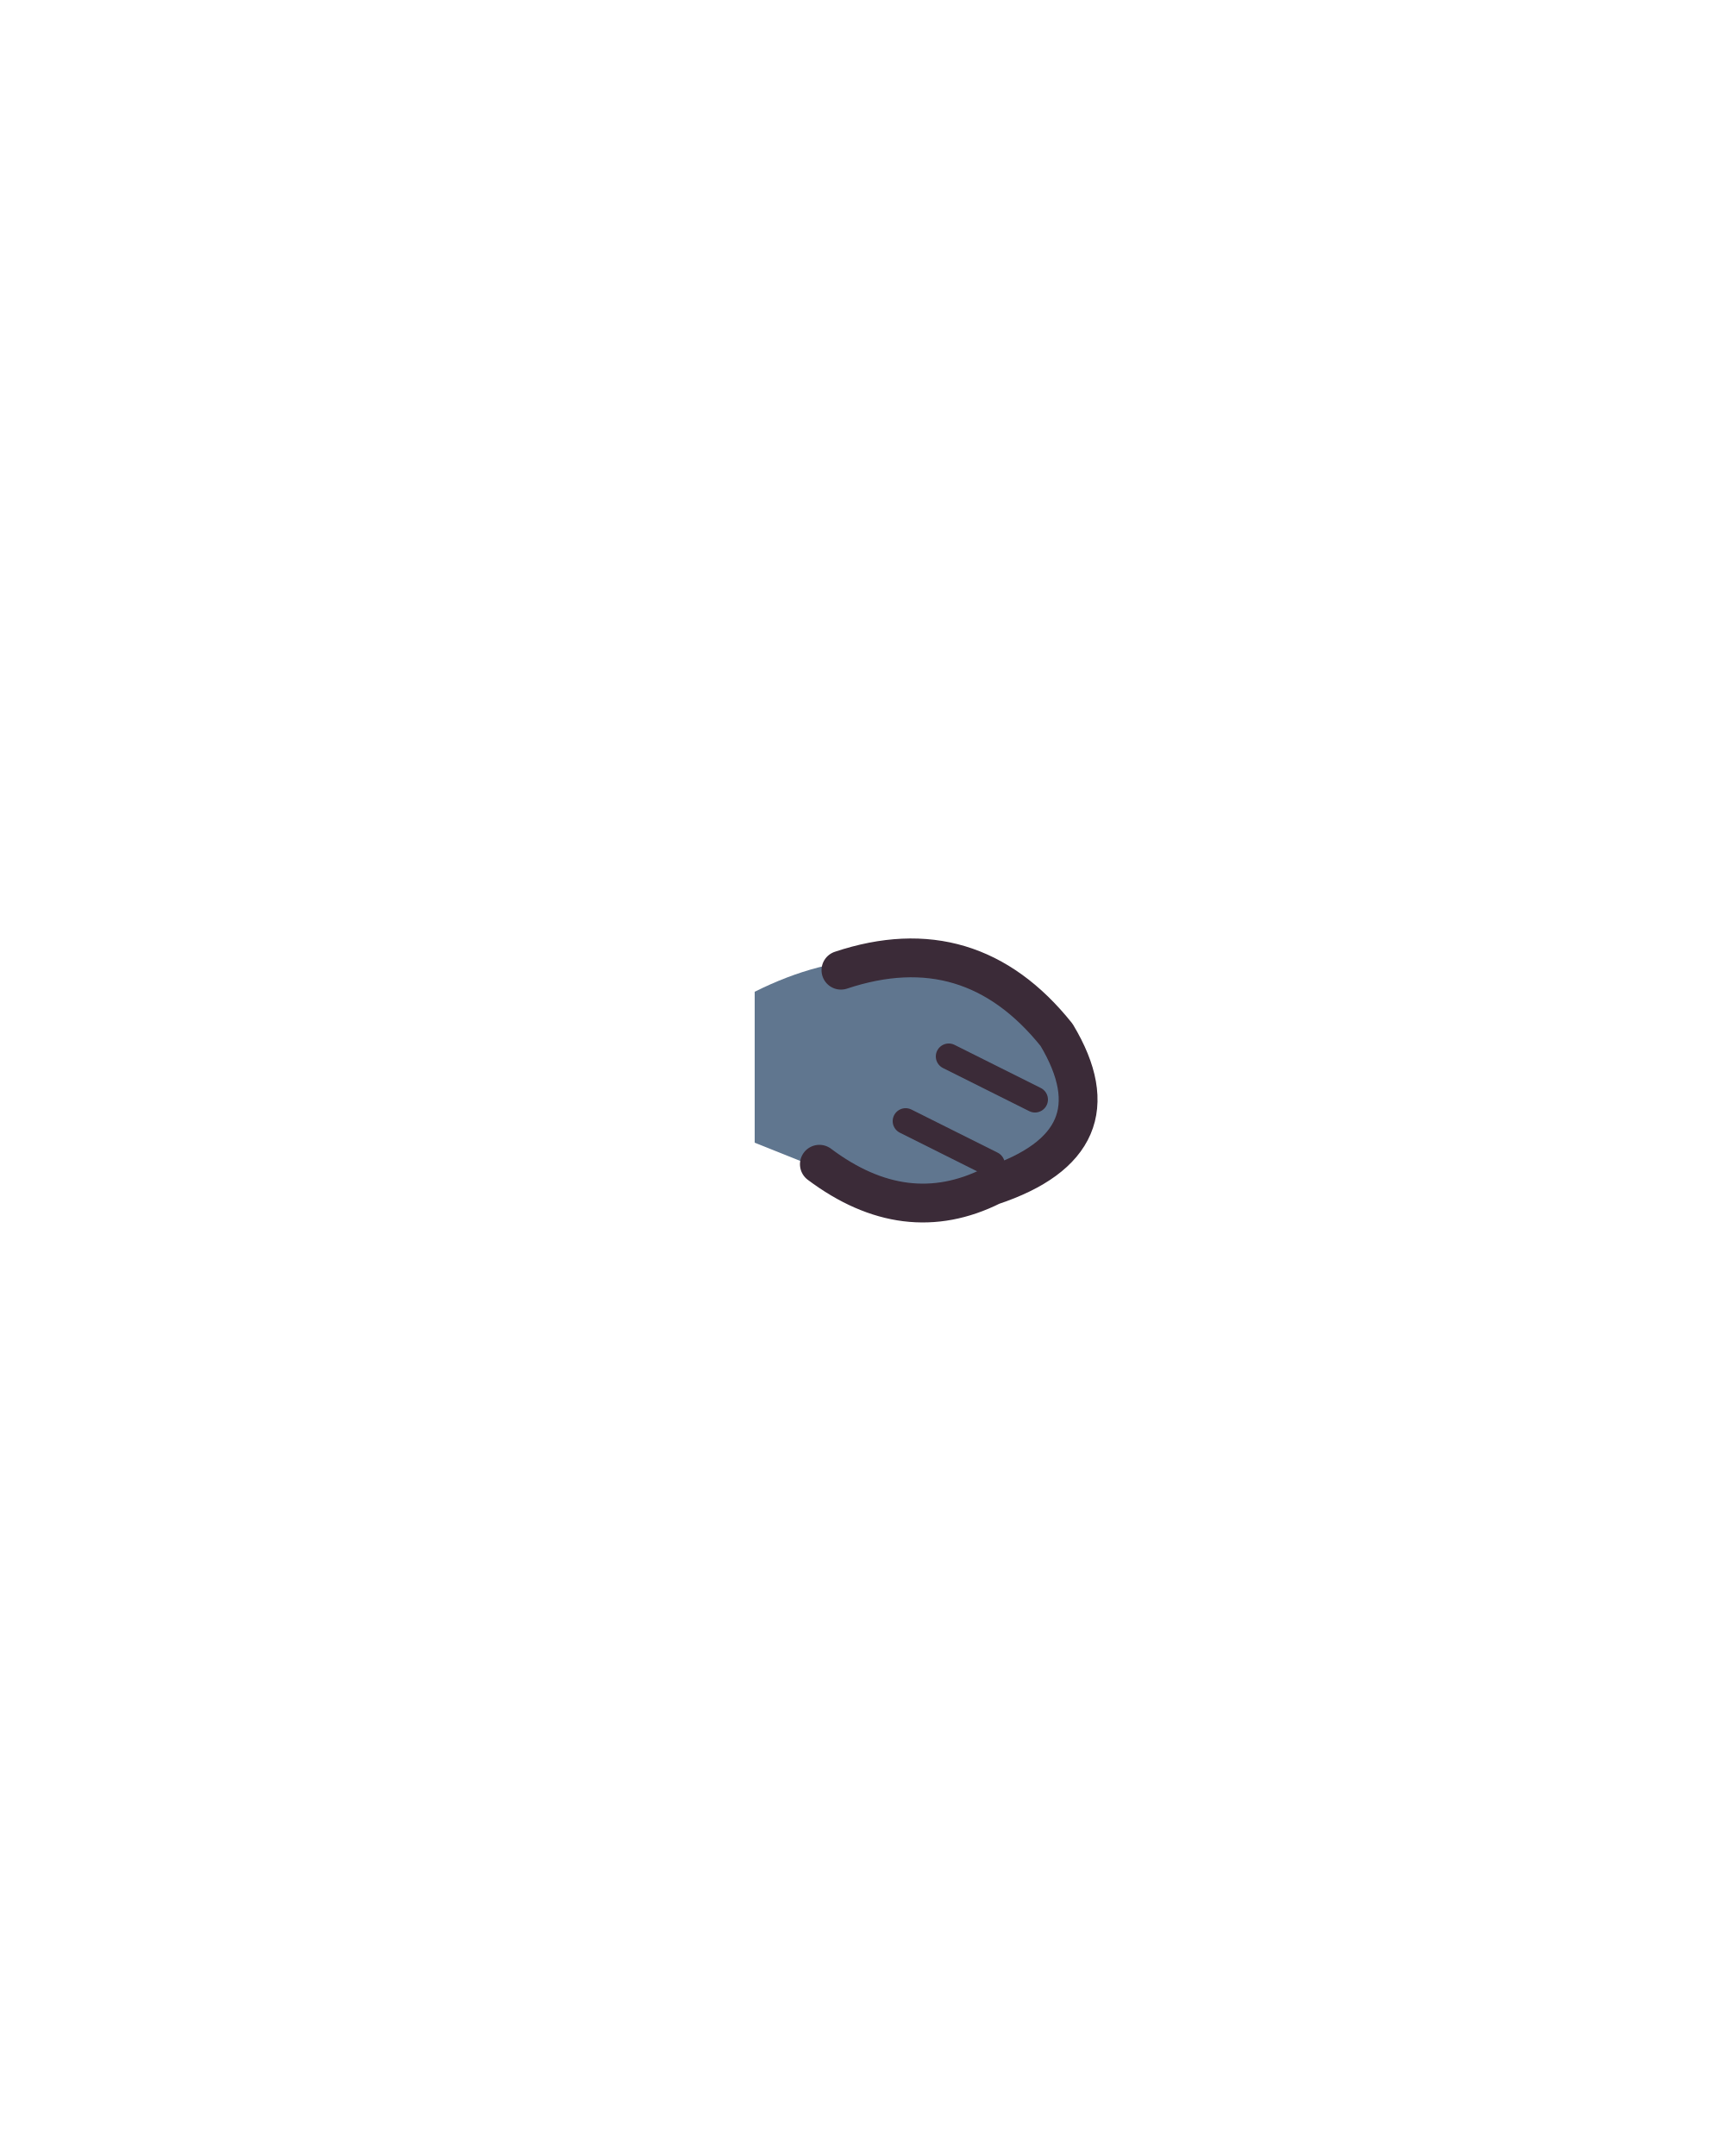
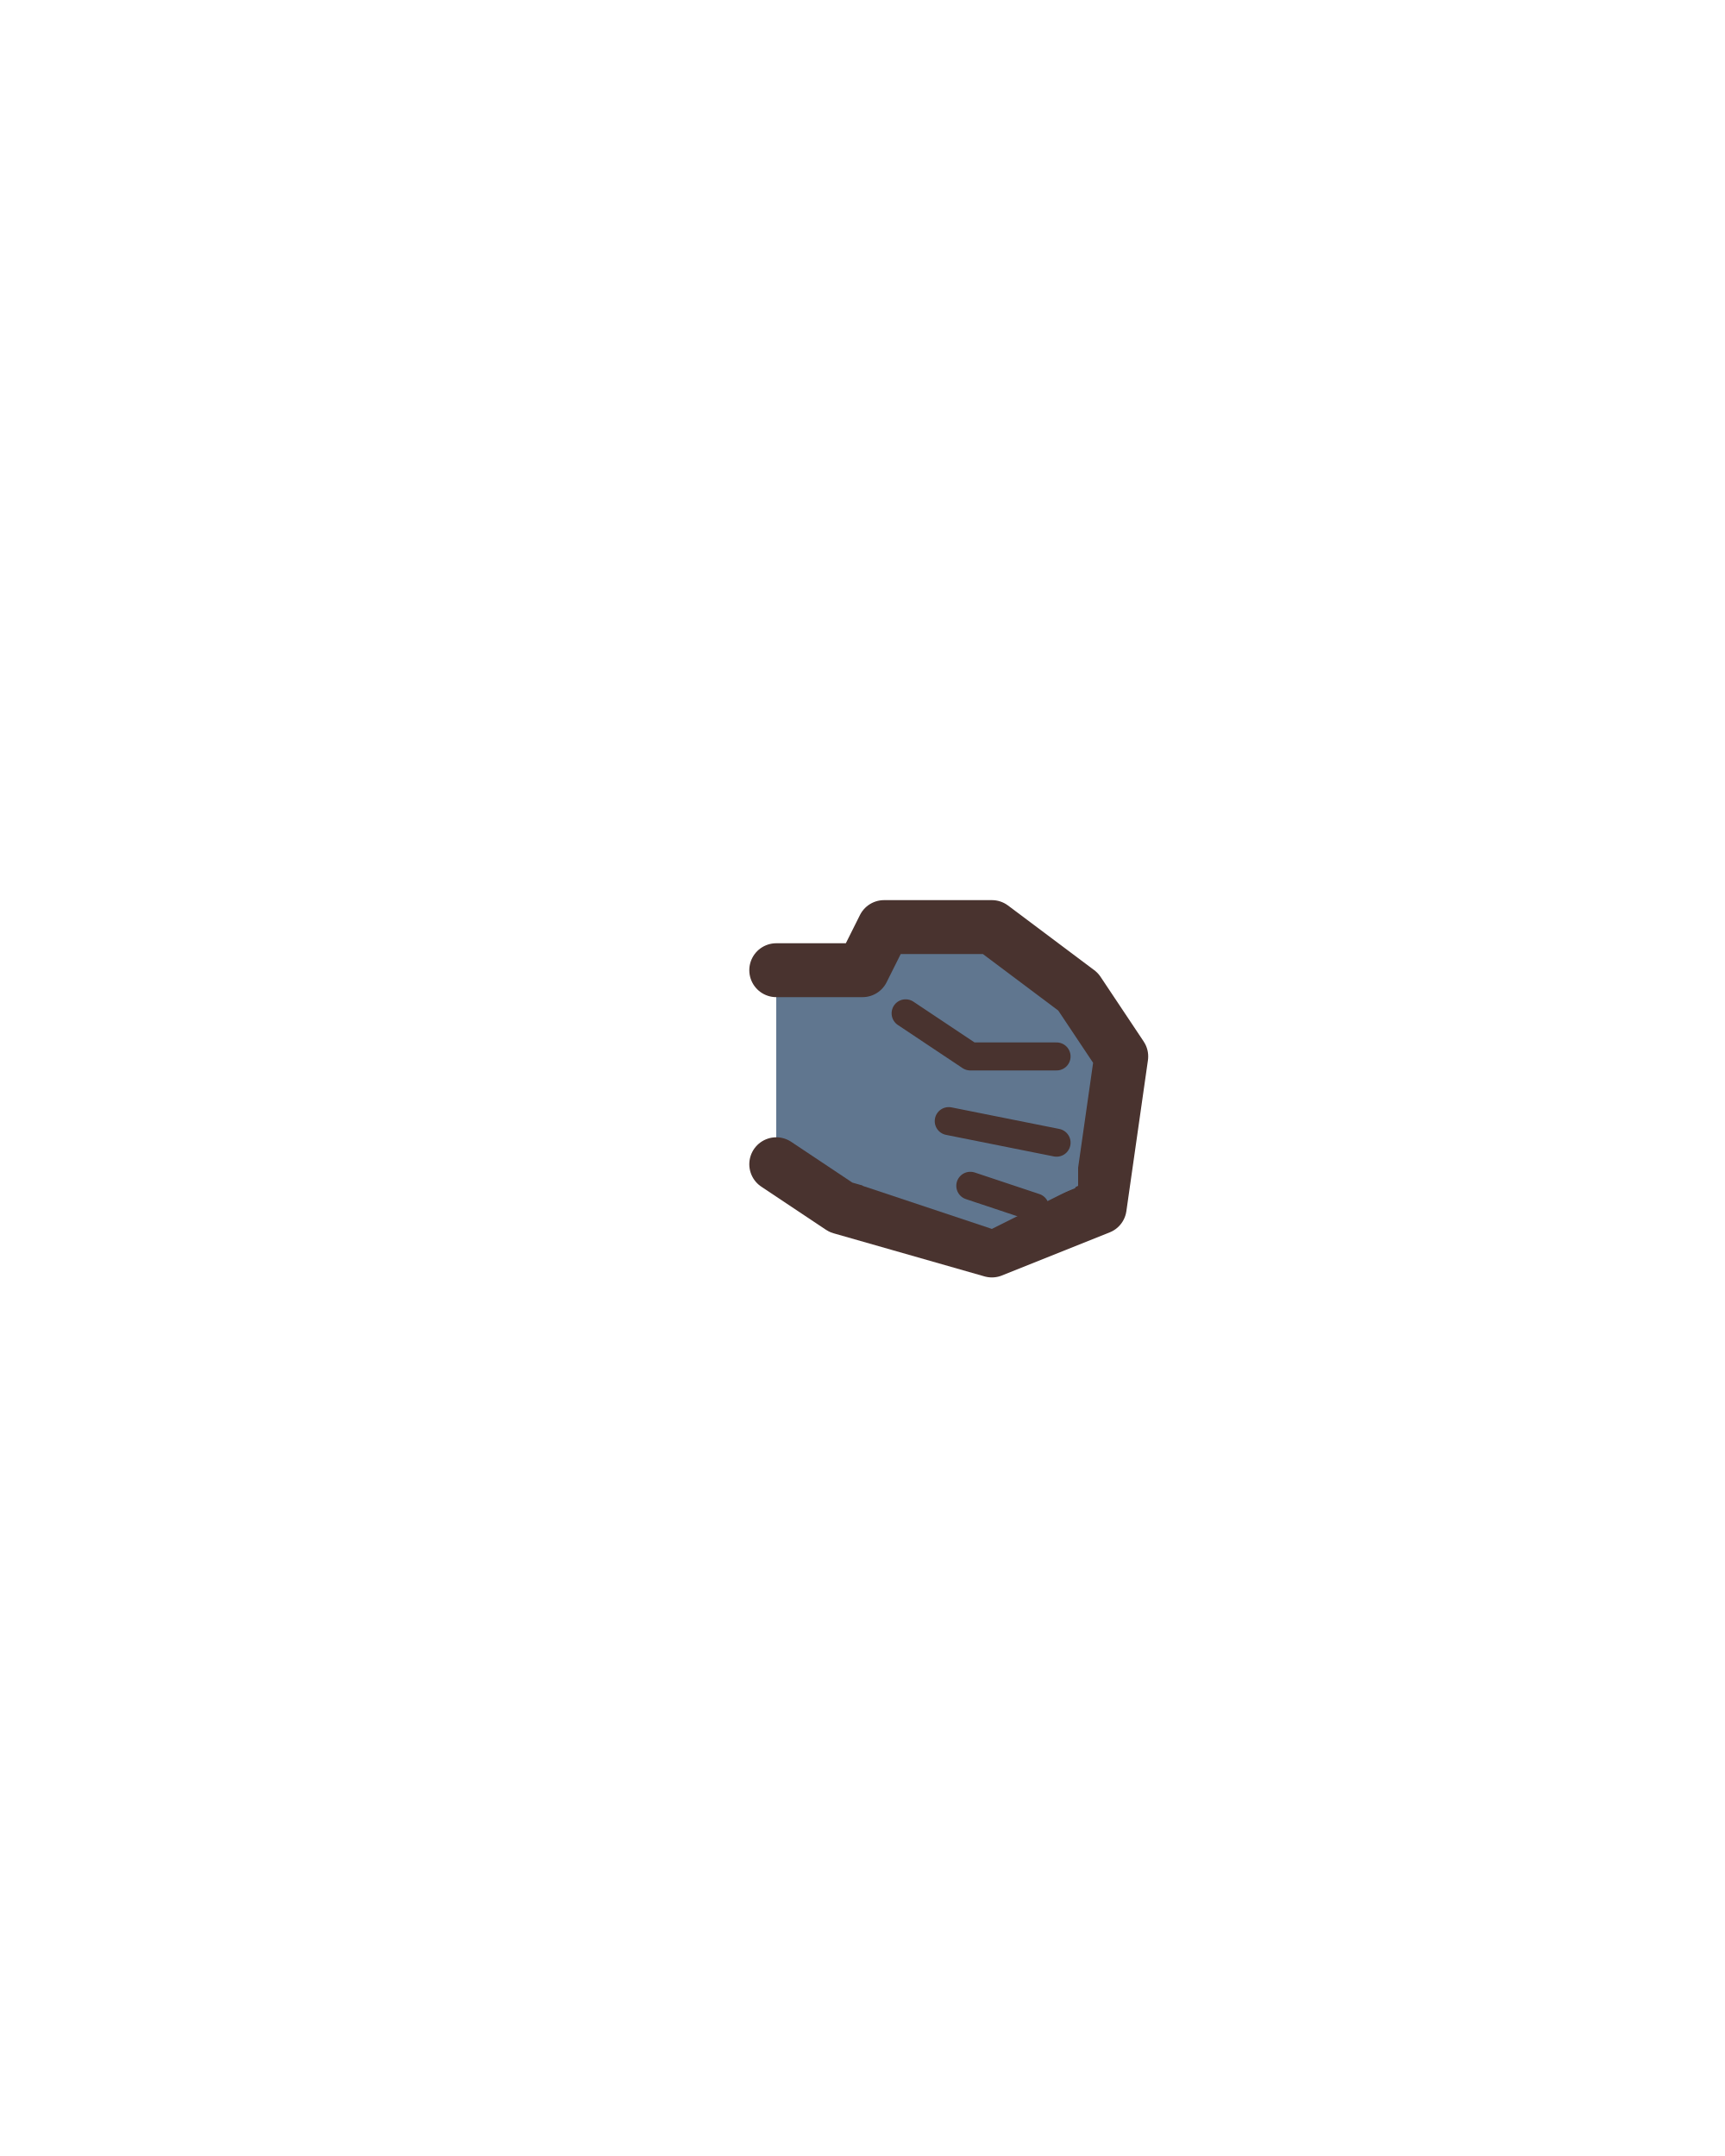
<svg xmlns="http://www.w3.org/2000/svg" viewBox="-40 -50 80 100" width="160" height="200">
-   <g stroke="#3b2b38" stroke-width="2.3" stroke-linejoin="round" stroke-linecap="round">
-     <path fill="#60768f" stroke="none" d="M-5-4Q1-7 6-4Q11-2 9 3Q7 7 0 5L-5 3Z" />
-     <path fill="none" stroke-width="1.8" d="M-1-5Q5-7 9-2Q12 3 6 5Q2 7-2 4" />
-     <path fill="none" stroke-width="1.2" d="M4-1l4 2M2 2l4 2" />
+   <g stroke="#49332f" stroke-width="2.5" stroke-linejoin="round" stroke-linecap="round">
+     <path fill="#60768f" d="M-4-5L0-5L1-7L6-7L10-4L12-1L11 6L6 8L-1 6L-4 4" />
+     <path fill="#60768f" stroke="none" d="M0 3L6 4L10 1L10 5L6 7L0 5Z" />
+     <path fill="none" stroke-width="1.3" d="M2-3L5-1L9-1M4 2l5 1M5 5l3 1" />
  </g>
</svg>
